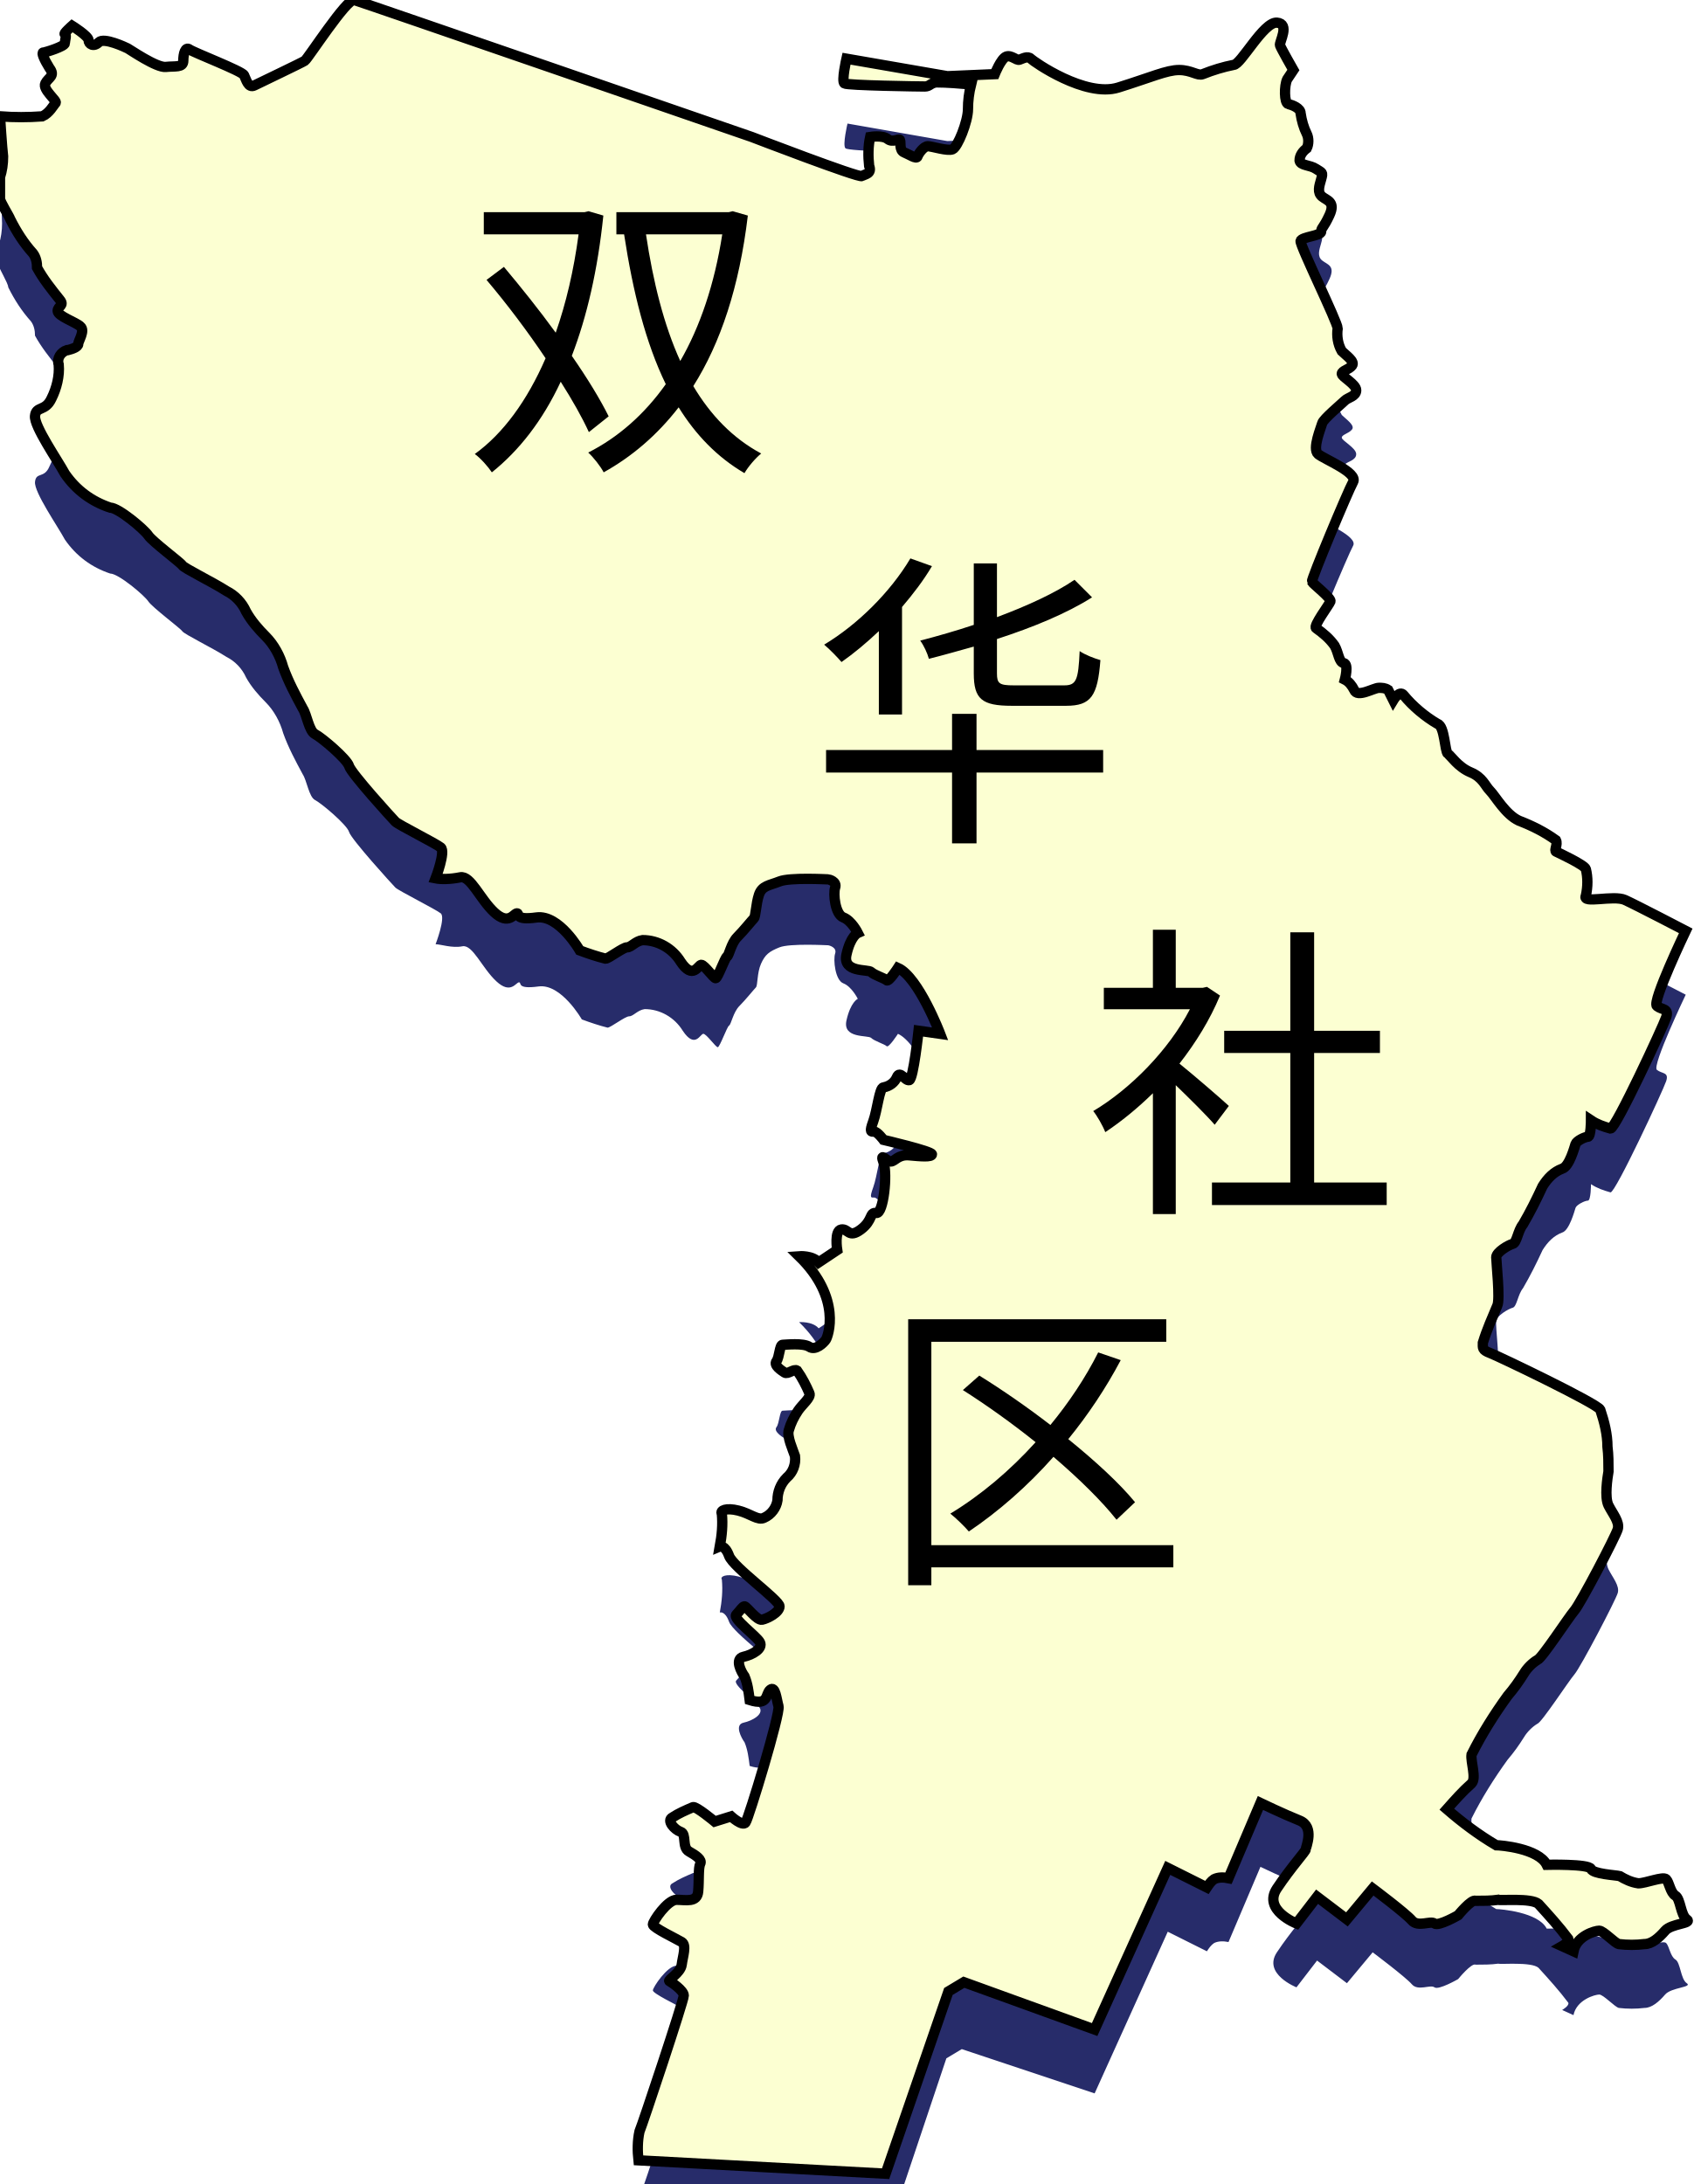
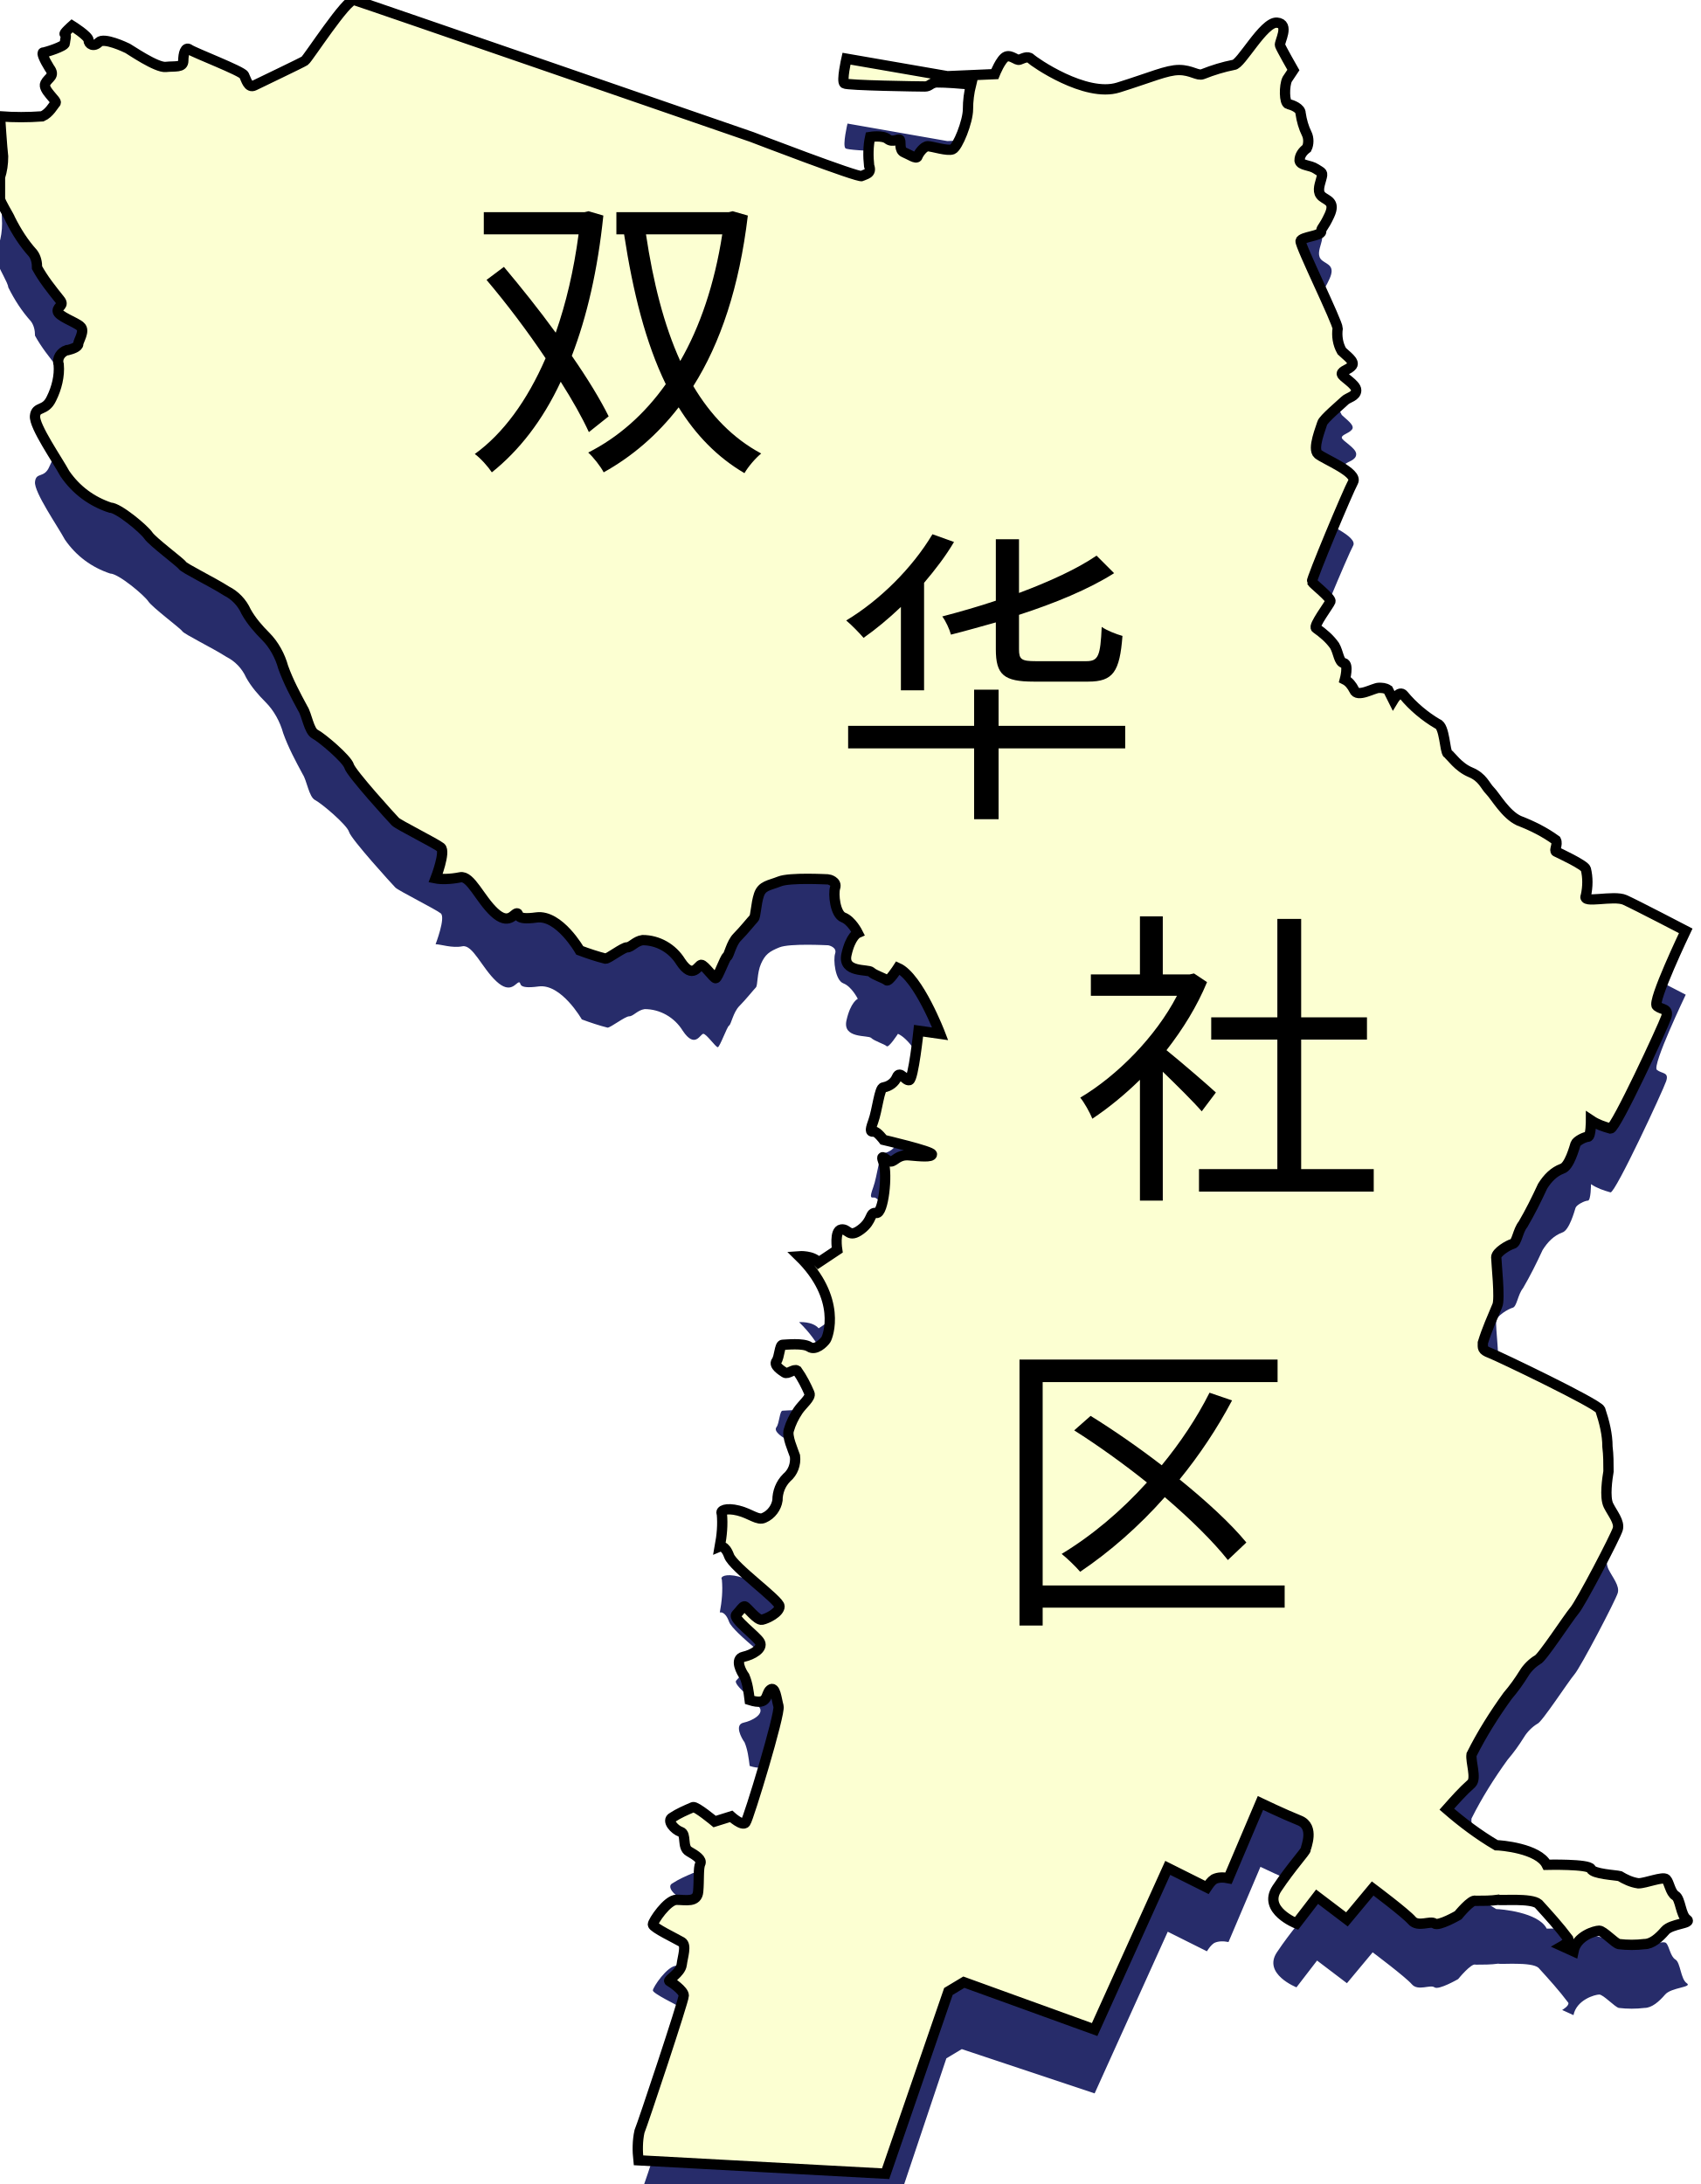
<svg xmlns="http://www.w3.org/2000/svg" version="1.1" id="图层_1" x="0px" y="0px" viewBox="0 0 165.1 212.1" style="enable-background:new 0 0 165.1 212.1;" xml:space="preserve">
  <style type="text/css">
	.st0{fill:#272C6A;}
	.st1{fill:#FCFFD2;stroke:#000000;stroke-miterlimit:10;}
	.st2{font-family:'STXingkai';}
	.st3{font-size:30px;}
</style>
  <g id="图层_1-2">
-     <path class="st0" d="M42.3,91.7c0,0,1-2.6,0.5-3s-4.1-2.2-4.4-2.5s-4.3-4.7-4.5-5.4s-2.7-2.8-3.3-3.1s-0.8-1.9-1.2-2.5   c-0.7-1.3-1.4-2.6-1.9-4c-0.3-1.1-0.9-2.2-1.7-3c-0.7-0.7-1.4-1.5-1.9-2.4c-0.4-0.9-1.1-1.6-1.9-2c-1.4-0.9-4.1-2.2-4.3-2.5   s-2.9-2.3-3.3-2.9s-2.9-2.7-3.7-2.7c-1.8-0.6-3.3-1.7-4.4-3.3c-0.7-1.3-3-4.6-2.9-5.6s0.9-0.3,1.4-1.5c0.5-1,0.8-2.2,0.7-3.3   c-0.2-0.6,0.2-1.2,0.8-1.4c0,0,0,0,0.1,0c0.4-0.1,1-0.3,1-0.6s0.7-1.3,0.2-1.7s-2.2-1-2.2-1.5s0.7-0.5,0.2-1.1   c-0.8-1-1.6-2-2.2-3.1c0-0.5-0.1-1-0.4-1.4c-0.9-1-1.6-2.1-2.2-3.3c0-0.4-0.9-1.8-0.9-2.1c0-0.7,0-1.4,0-2.1c0.2-0.6,0.3-1.3,0.3-2   C0.2,20.8,0,17.7,0,17.7c1.4,0.1,2.7,0.1,4.1,0c0.7-0.3,1.1-1.1,1.3-1.3c0.2-0.2-1.3-1.3-1-1.9s1-0.7,0.4-1.5   c-0.6-0.8-0.9-1.5-0.7-1.5c0.2,0,2.1-0.6,2.1-0.9c0-0.3,0.2-0.8,0-0.9C6.1,9.7,7,8.9,7,8.9s1.6,1,1.6,1.4s0.5,0.7,1,0.2   c0.5-0.5,2.6,0.5,2.8,0.6s2.8,1.9,3.7,1.8c0.9-0.1,1.7,0.1,1.7-0.6s0.2-1.4,0.6-1.1c0.4,0.3,5.1,2.1,5.3,2.4s0.4,1.3,1,1   s4.6-2.2,4.9-2.4s4.1-6.1,4.8-5.9S73,19.7,73,19.7s10.4,4,10.7,3.9s1-0.2,0.7-1c-0.1-0.9-0.1-1.9,0.1-2.9c0,0,1.2-0.2,1.7,0.2   c0.5,0.5,1.1-0.1,1.2,0.1s-0.1,1,0.4,1.2c0.5,0.2,1.2,0.7,1.3,0.4c0.1-0.2,0.6-1,1-1s1.9,0.5,2.4,0.3s1.5-2.7,1.5-3.9   c0-0.8,0.1-1.6,0.3-2.5c-1.1-0.1-2.2-0.2-3.3-0.1c-0.6,0.1-0.6,0.4-1.1,0.4s-7.5-0.1-7.8-0.4s0.2-2.4,0.2-2.4l9.7,1.7l4.6-0.2   c0,0,0.6-1.5,1.1-1.7c0.4-0.1,1,0.4,1.3,0.3s0.8-0.4,1.1-0.1s5.3,3.8,8.5,2.8s4.7-1.7,5.9-1.7s1.8,0.6,2.3,0.4c1-0.4,2-0.7,3-0.9   c0.7,0,2.9-4.2,4.2-4.1c1.3,0.1,0.2,1.9,0.3,2.1s1.3,2.4,1.3,2.4c-0.2,0.3-0.4,0.6-0.6,0.9c-0.3,0.6-0.3,2.3,0.1,2.4   s1.2,0.4,1.2,0.9c0.1,0.7,0.3,1.4,0.6,2c0.2,0.4,0.2,1,0,1.4c-0.4,0.3-0.7,0.7-0.7,1.2c0.1,0.5,1,0.5,1.6,0.8s0.7,0.3,0.5,1   s-0.4,1.3,0.1,1.7s1.3,0.5,0.7,1.8s-0.8,1.2-0.8,1.6s-1.9,0.5-2,0.9s3.6,7.9,3.6,8.5c-0.1,0.7,0,1.5,0.4,2.2c0.4,0.4,1.3,1,1,1.4   s-1,0.5-1,0.8s1.4,1,1.4,1.6s-0.8,0.7-1.1,1s-2.1,1.8-2.2,2.2s-1,2.5-0.4,3s3.9,1.8,3.4,2.7s-4.1,9.5-4,9.7s1.9,1.6,1.8,1.9   c-0.2,0.3-1.7,2.4-1.4,2.6c0.7,0.5,1.3,1,1.8,1.7c0.4,0.7,0.4,1.6,0.9,1.7s0.1,1.6,0.1,1.6c0.4,0.2,0.7,0.6,0.9,1   c0.3,0.8,1.9-0.2,2.4-0.2c0.3,0,0.6,0,0.9,0.2l0.5,1c0,0,0.6-1,1-0.5c0.9,1.1,2.1,2.1,3.3,2.8c0.7,0.2,0.7,2.7,1,2.9s1,1.3,2.2,1.8   s1.4,1.3,1.9,1.8s1.5,2.3,2.8,2.9c1.3,0.5,2.5,1.1,3.6,1.9c0.2,0.4-0.2,1,0,1.1s2.8,1.3,2.9,1.7c0.2,0.8,0.2,1.7,0,2.6   c-0.4,0.8,2.7-0.1,3.8,0.4s5.9,3,5.9,3s-3.3,6.9-2.8,7.3s1.2,0.2,0.9,1.1s-4.9,10.8-5.4,10.8c-0.7-0.2-1.3-0.4-1.9-0.8   c0,0,0,1.6-0.3,1.6s-1.1,0.4-1.2,0.7s-0.6,2.2-1.3,2.4c-0.8,0.3-1.4,0.9-1.9,1.7c-0.6,1.3-1.2,2.5-1.9,3.7c-0.5,0.6-0.6,1.8-1,1.9   s-1.6,0.8-1.6,1.3c-0.1,0.5,0.4,4.1,0.1,4.7c-0.5,1.2-1,2.3-1.4,3.6c0,0.5-0.1,0.7,0.7,1s10.4,4.9,10.7,5.5   c0.4,1.2,0.7,2.4,0.7,3.6c0.1,0.8,0.1,1.6,0.1,2.4c-0.1,0.6-0.4,2.5,0,3.3s1.1,1.6,0.9,2.3s-3.6,7.2-4.2,7.9s-3.2,4.7-3.6,4.8   c-0.5,0.3-1,0.8-1.3,1.3c-0.5,0.8-1,1.5-1.6,2.2c-1.3,1.8-2.5,3.7-3.5,5.7c-0.1,0.7,0.5,2.3,0,2.8c-0.9,0.8-1.6,1.6-2.4,2.5   c1.5,1.3,3.1,2.5,4.8,3.5c0.4,0,4.1,0.3,4.9,1.9c0,0,4.1-0.1,4.3,0.4s2.4,0.6,2.8,0.7c0.5,0.3,1.1,0.6,1.8,0.7   c0.7,0,2.4-0.7,2.7-0.4s0.4,1.3,0.9,1.6s0.5,1.9,1.1,2.3s-1.5,0.4-2.1,1.1s-1.3,1.3-2,1.3c-0.8,0.1-1.7,0.1-2.5,0   c-0.4-0.1-1.5-1.3-1.9-1.3s-2.2,0.5-2.5,2l-1.1-0.5c0,0,0.7-0.4,0.6-0.7c-0.9-1.2-1.9-2.3-2.9-3.4c-0.7-0.6-3.7-0.3-3.9-0.4   c-0.7,0.1-1.5,0.1-2.2,0.1c-0.4-0.2-1.7,1.4-1.7,1.4s-1.9,1.1-2.3,0.8s-1.6,0.4-2.2-0.3s-3.8-3.1-3.8-3.1l-2.5,3l-2.9-2.2l-2,2.6   c0,0-3.3-1.3-1.9-3.4s2.8-3.6,2.8-3.8s0.9-2.2-0.6-2.8s-3.8-1.7-3.8-1.7l-3.1,7.3c-0.5-0.1-1-0.1-1.4,0.1c-0.3,0.2-0.5,0.5-0.7,0.8   l-3.8-1.9l-7.1,15.7L93.4,199l-1.5,0.9L86,217.5l-24-1.3c-0.1-0.9-0.1-1.9,0.1-2.8c0.3-0.7,4.3-12.7,4.3-13.2s-1.2-1.3-1.4-1.4   s1.1-0.8,1.2-1.6s0.5-1.9,0-2.2s-2.8-1.4-2.8-1.7s1.4-2.4,2.3-2.4s2,0.3,2.1-0.8s0-2.3,0.2-2.7s-0.4-0.8-1.1-1.2s-0.2-1.7-0.8-1.9   s-1.4-1.1-0.8-1.4c0.6-0.4,1.3-0.7,2-1c0.3-0.1,2.1,1.4,2.1,1.4l1.6-0.5c0,0,1.1,1,1.4,0.6s3.4-10.6,3.2-11.3s-0.3-2-0.8-1.6   s-0.1,1.6-2,1c-0.1-0.8-0.2-1.6-0.5-2.3c-0.3-0.4-1-1.7-0.1-1.9s1.9-0.8,1.6-1.4s-2.7-2.3-2.3-2.7s0.6-0.8,0.8-0.8s1.2,1.4,1.7,1.3   s1.7-0.7,1.7-1.3s-4.5-3.8-4.9-4.9s-0.9-0.9-0.9-0.9c0.2-1.1,0.3-2.1,0.2-3.2c-0.2-0.3,0.4-0.6,1.6-0.3s1.9,1,2.5,0.7   c0.7-0.3,1.2-1,1.3-1.7c0-0.8,0.3-1.6,0.9-2.2c0.6-0.5,0.9-1.3,0.8-2.1c-0.2-0.6-0.8-1.9-0.6-2.5c0.2-0.7,0.5-1.3,0.9-1.9   c0.4-0.6,1.3-1.3,1.1-1.7c-0.3-0.7-0.7-1.5-1.2-2.2c-0.3-0.2-0.9,0.4-1.2,0.2s-1.1-0.7-0.8-1.1s0.3-1.6,0.6-1.6s2-0.2,2.6,0.2   s1.4-0.4,1.6-0.7s1.6-4-2.6-8.1c0,0,1.3-0.1,1.9,0.6l1.8-1.2c0,0-0.3-1.9,0.4-2s0.7,0.9,1.9,0s0.8-1.7,1.5-1.6s1.1-3.8,0.7-4.9   s0.3-0.1,0.7-0.1s0.7-0.7,1.8-0.6s2.2,0.2,2.2-0.1s-4.7-1.4-4.7-1.4s-0.6-0.8-0.9-0.8s-0.5,0.1-0.1-1s0.6-3.3,1-3.3   c0.6-0.1,1.1-0.5,1.3-1c0.3-0.7,0.8,0.4,1.2,0.3s0.9-4.8,0.9-4.8l2.1,0.3c0,0-2.1-5.5-4.1-6.4c0,0-0.9,1.4-1.1,1.2   s-1.2-0.5-1.5-0.8s-2.8,0.1-2.4-1.7s1.1-2.1,1.1-2.1s-0.6-1.2-1.4-1.5s-1-2.3-0.8-2.9s-0.6-0.8-0.7-0.8s-3.7-0.2-4.7,0.2   s-1.4,0.7-1.8,1.6s-0.3,2.1-0.5,2.3s-1,1.2-1.6,1.8s-0.8,1.8-1,1.9s-0.9,2.1-1.1,2.1s-1.1-1.3-1.4-1.3s-0.8,1.5-2-0.3   c-0.8-1.3-2.2-2.1-3.7-2.1c-0.7,0.1-1.1,0.7-1.5,0.7s-1.8,1.1-2.1,1.1c-0.8-0.2-1.7-0.5-2.5-0.8c0,0-2-3.5-4.2-3.2   s-1.6-0.4-1.9-0.4s-0.8,1.2-2.2-0.1s-2.3-3.6-3.3-3.4S42.8,91.7,42.3,91.7z" />
-     <path class="st1" d="M42.3,85.3c0,0,1-2.6,0.5-3s-4.1-2.2-4.4-2.5s-4.3-4.7-4.5-5.4s-2.7-2.8-3.3-3.1s-0.8-1.9-1.2-2.5   c-0.7-1.3-1.4-2.6-1.9-4c-0.3-1.1-0.9-2.2-1.7-3c-0.7-0.7-1.4-1.5-1.9-2.4c-0.4-0.9-1.1-1.6-1.9-2c-1.4-0.9-4.1-2.2-4.3-2.5   s-2.9-2.3-3.3-2.9s-2.9-2.7-3.7-2.7c-1.8-0.6-3.3-1.7-4.4-3.3c-0.7-1.3-3-4.6-2.9-5.6S4.4,40,5,38.7c0.5-1,0.8-2.2,0.7-3.3   c-0.2-0.6,0.2-1.2,0.8-1.4c0,0,0,0,0.1,0c0.4-0.1,1-0.3,1-0.6s0.7-1.3,0.2-1.7c-0.4-0.4-2.2-1-2.2-1.5s0.7-0.5,0.2-1.1   c-0.8-1-1.6-2-2.2-3.1c0-0.5-0.1-1-0.4-1.4c-0.9-1-1.6-2.1-2.2-3.3C0.9,21,0,19.6,0,19.3c0-0.7,0-1.4,0-2.1c0.2-0.6,0.3-1.3,0.3-2   C0.2,14.4,0,11.3,0,11.3c1.4,0.1,2.7,0.1,4.1,0c0.7-0.3,1.1-1.1,1.3-1.3c0.2-0.2-1.3-1.3-1-1.9s1-0.7,0.4-1.5   C4.3,5.8,4,5.1,4.2,5.1c0.2,0,2.1-0.6,2.1-0.9s0.2-0.8,0-0.9C6.1,3.3,7,2.5,7,2.5s1.6,1,1.6,1.4s0.5,0.7,1,0.2s2.6,0.5,2.8,0.6   s2.8,1.9,3.7,1.8s1.7,0.1,1.7-0.6s0.2-1.4,0.6-1.1s5.1,2.1,5.3,2.5s0.4,1.3,1,1s4.6-2.2,4.9-2.4s4.1-6.1,4.8-5.9S73,13.3,73,13.3   s10.4,4,10.7,3.8s1-0.2,0.7-1c-0.1-0.9-0.1-1.9,0.1-2.8c0,0,1.2-0.2,1.7,0.2s1.1-0.1,1.2,0.1s-0.1,1,0.4,1.2s1.2,0.7,1.3,0.4   s0.6-1,1-1s1.9,0.5,2.4,0.3s1.5-2.7,1.5-3.9c0-0.8,0.1-1.6,0.3-2.4C93.1,8.1,92,8,90.9,8c-0.6,0.1-0.6,0.4-1.1,0.4S82.3,8.3,82,8.1   s0.2-2.4,0.2-2.4L92,7.4l4.6-0.2c0,0,0.6-1.5,1.1-1.7s1,0.4,1.3,0.3s0.8-0.4,1.1-0.1s5.3,3.8,8.5,2.8s4.7-1.7,5.9-1.7   s1.8,0.6,2.3,0.4c1-0.4,2-0.7,3-0.9c0.7,0,2.9-4.2,4.2-4.1s0.2,1.9,0.3,2.2s1.3,2.4,1.3,2.4c-0.2,0.3-0.4,0.6-0.6,0.9   c-0.3,0.6-0.3,2.3,0.1,2.4s1.2,0.4,1.2,0.9c0.1,0.7,0.3,1.4,0.6,2c0.2,0.4,0.2,1,0,1.4c-0.4,0.3-0.7,0.7-0.7,1.2   c0.1,0.5,1,0.4,1.6,0.8s0.7,0.3,0.5,1s-0.4,1.3,0.1,1.7s1.3,0.5,0.7,1.8s-0.8,1.2-0.8,1.6s-1.9,0.5-2,0.9s3.6,7.9,3.6,8.5   c-0.1,0.7,0,1.5,0.4,2.2c0.4,0.4,1.3,1,1,1.4s-1,0.5-1,0.8s1.4,1,1.4,1.6s-0.8,0.7-1.1,1s-2.1,1.8-2.2,2.2s-1,2.5-0.4,3   s3.9,1.8,3.4,2.7s-4.1,9.5-4,9.7s1.9,1.6,1.8,1.9s-1.7,2.4-1.4,2.6c0.7,0.5,1.3,1,1.8,1.7c0.4,0.7,0.4,1.6,0.9,1.7s0.1,1.6,0.1,1.6   c0.4,0.2,0.7,0.6,0.9,1c0.3,0.8,1.9-0.2,2.4-0.2c0.3,0,0.6,0,0.9,0.2l0.5,1c0,0,0.6-1,1-0.5c0.9,1.1,2.1,2.1,3.3,2.8   c0.7,0.2,0.7,2.7,1,2.9s1,1.3,2.2,1.8s1.4,1.3,1.9,1.8s1.5,2.3,2.8,2.9c1.3,0.5,2.5,1.1,3.6,1.9c0.2,0.4-0.2,1,0,1.1   s2.8,1.3,2.9,1.7c0.2,0.8,0.2,1.7,0,2.6c-0.4,0.8,2.7-0.1,3.8,0.4s5.9,3,5.9,3s-3.3,6.9-2.8,7.3s1.2,0.2,0.9,1.1   s-4.9,10.8-5.4,10.8c-0.7-0.2-1.3-0.4-1.9-0.8c0,0,0,1.6-0.3,1.6s-1.1,0.4-1.2,0.7s-0.6,2.2-1.3,2.4c-0.8,0.3-1.4,0.9-1.9,1.7   c-0.6,1.3-1.2,2.5-1.9,3.7c-0.5,0.6-0.6,1.8-1,1.9s-1.6,0.8-1.6,1.3s0.4,4.1,0.1,4.7c-0.5,1.2-1,2.3-1.4,3.6c0,0.5-0.1,0.7,0.7,1   s10.4,4.9,10.7,5.5c0.4,1.2,0.7,2.4,0.7,3.6c0.1,0.8,0.1,1.6,0.1,2.4c-0.1,0.6-0.4,2.5,0,3.3s1.1,1.6,0.9,2.3s-3.6,7.2-4.2,7.9   s-3.2,4.7-3.6,4.8c-0.5,0.3-1,0.8-1.3,1.3c-0.5,0.8-1,1.5-1.6,2.2c-1.3,1.8-2.5,3.7-3.5,5.7c-0.1,0.7,0.5,2.3,0,2.8   c-0.9,0.8-1.6,1.6-2.4,2.5c1.5,1.3,3.1,2.5,4.8,3.5c0.4,0,4.1,0.3,4.9,1.9c0,0,4.1-0.1,4.3,0.4s2.4,0.6,2.8,0.7   c0.5,0.3,1.1,0.6,1.8,0.7c0.7,0,2.4-0.7,2.7-0.4s0.4,1.3,0.9,1.6s0.5,1.9,1.1,2.3s-1.5,0.4-2.1,1.1s-1.3,1.3-2,1.3   c-0.8,0.1-1.7,0.1-2.5,0c-0.4-0.1-1.5-1.3-1.9-1.3s-2.2,0.5-2.5,2l-1.1-0.5c0,0,0.7-0.4,0.6-0.7c-0.9-1.2-1.9-2.3-2.9-3.4   c-0.7-0.6-3.7-0.3-3.9-0.4c-0.7,0.1-1.5,0.1-2.2,0.1c-0.4-0.2-1.7,1.4-1.7,1.4s-1.9,1.1-2.3,0.8s-1.6,0.4-2.2-0.3s-3.8-3.1-3.8-3.1   l-2.5,3l-2.9-2.2l-2,2.6c0,0-3.3-1.3-1.9-3.4s2.8-3.6,2.8-3.8s0.9-2.2-0.6-2.8s-3.8-1.7-3.8-1.7l-3.1,7.3c-0.5-0.1-1-0.1-1.4,0.1   c-0.3,0.2-0.5,0.5-0.7,0.8l-3.8-1.9l-7.1,15.7l-12.7-4.6l-1.5,0.9L86,211.1l-24-1.3c-0.1-0.9-0.1-1.9,0.1-2.8   c0.3-0.7,4.3-12.7,4.3-13.2s-1.2-1.3-1.4-1.4s1.1-0.8,1.2-1.6s0.5-1.9,0-2.2s-2.8-1.4-2.8-1.7s1.4-2.4,2.3-2.4s2,0.3,2.1-0.8   s0-2.3,0.2-2.7s-0.4-0.8-1.1-1.2s-0.2-1.7-0.8-1.9s-1.4-1.1-0.8-1.4c0.6-0.4,1.3-0.7,2-1c0.3-0.1,2.1,1.4,2.1,1.4l1.6-0.5   c0,0,1.1,1,1.4,0.6s3.4-10.6,3.2-11.3s-0.3-2-0.8-1.6s-0.1,1.6-2,1c-0.1-0.8-0.2-1.6-0.5-2.3c-0.3-0.4-1-1.7-0.1-1.9   s1.9-0.8,1.6-1.4s-2.7-2.3-2.3-2.7s0.6-0.8,0.8-0.8s1.2,1.4,1.7,1.3s1.7-0.7,1.7-1.3s-4.5-3.8-4.9-4.9s-0.9-0.9-0.9-0.9   c0.2-1.1,0.3-2.1,0.2-3.2c-0.2-0.3,0.4-0.6,1.6-0.3s1.9,1,2.5,0.7c0.7-0.3,1.2-1,1.3-1.7c0-0.8,0.3-1.6,0.9-2.2   c0.6-0.5,0.9-1.3,0.8-2.1c-0.2-0.6-0.8-1.9-0.6-2.5c0.2-0.7,0.5-1.3,0.9-1.9c0.4-0.6,1.3-1.3,1.1-1.7c-0.3-0.7-0.7-1.5-1.2-2.2   c-0.3-0.2-0.9,0.4-1.2,0.2s-1.1-0.7-0.8-1.1s0.3-1.6,0.6-1.6s2-0.2,2.6,0.2s1.4-0.4,1.6-0.7s1.6-4-2.6-8.1c0,0,1.3-0.1,1.9,0.6   l1.8-1.2c0,0-0.3-1.9,0.4-2s0.7,0.9,1.9,0s0.8-1.7,1.5-1.6s1.1-3.8,0.7-4.9s0.3-0.1,0.7-0.1s0.7-0.7,1.8-0.6s2.2,0.2,2.2-0.1   s-4.7-1.4-4.7-1.4s-0.6-0.8-0.9-0.8s-0.5,0.1-0.1-1s0.6-3.3,1-3.3c0.6-0.1,1.1-0.5,1.3-1c0.3-0.7,0.8,0.4,1.2,0.3s0.9-4.8,0.9-4.8   l2.1,0.3c0,0-2.1-5.5-4.1-6.4c0,0-0.9,1.4-1.1,1.2s-1.2-0.5-1.5-0.8s-2.8,0.1-2.4-1.7s1.1-2.1,1.1-2.1s-0.6-1.2-1.4-1.5   s-1-2.3-0.8-2.9s-0.6-0.8-0.7-0.8s-3.7-0.2-4.7,0.2S74,86,73.7,86.9s-0.3,2.1-0.5,2.3s-1,1.2-1.6,1.8s-0.8,1.8-1,1.9   s-0.9,2.1-1.1,2.1s-1.1-1.3-1.4-1.3s-0.8,1.5-2-0.3c-0.8-1.3-2.2-2.1-3.7-2.1c-0.7,0.1-1.1,0.7-1.5,0.7s-1.8,1.1-2.1,1.1   c-0.8-0.2-1.7-0.5-2.5-0.8c0,0-2-3.5-4.2-3.2s-1.6-0.4-1.9-0.4s-0.8,1.2-2.2-0.1s-2.3-3.6-3.3-3.4S42.8,85.4,42.3,85.3z" />
+     <path class="st0" d="M42.3,91.7c0,0,1-2.6,0.5-3s-4.1-2.2-4.4-2.5s-4.3-4.7-4.5-5.4s-2.7-2.8-3.3-3.1s-0.8-1.9-1.2-2.5   c-0.7-1.3-1.4-2.6-1.9-4c-0.3-1.1-0.9-2.2-1.7-3c-0.7-0.7-1.4-1.5-1.9-2.4c-0.4-0.9-1.1-1.6-1.9-2c-1.4-0.9-4.1-2.2-4.3-2.5   s-2.9-2.3-3.3-2.9s-2.9-2.7-3.7-2.7c-1.8-0.6-3.3-1.7-4.4-3.3c-0.7-1.3-3-4.6-2.9-5.6s0.9-0.3,1.4-1.5c0.5-1,0.8-2.2,0.7-3.3   c-0.2-0.6,0.2-1.2,0.8-1.4c0,0,0,0,0.1,0c0.4-0.1,1-0.3,1-0.6s0.7-1.3,0.2-1.7s-2.2-1-2.2-1.5s0.7-0.5,0.2-1.1   c-0.8-1-1.6-2-2.2-3.1c0-0.5-0.1-1-0.4-1.4c-0.9-1-1.6-2.1-2.2-3.3c0-0.4-0.9-1.8-0.9-2.1c0-0.7,0-1.4,0-2.1c0.2-0.6,0.3-1.3,0.3-2   c0-0.9-0.2-4-0.2-4c1.4,0.1,2.7,0.1,4.1,0c0.7-0.3,1.1-1.1,1.3-1.3c0.2-0.2-1.3-1.3-1-1.9s1-0.7,0.4-1.5s-0.9-1.5-0.7-1.5   c0.2,0,2.1-0.6,2.1-0.9c0-0.3,0.2-0.8,0-0.9C6.1,9.7,7,8.9,7,8.9s1.6,1,1.6,1.4s0.5,0.7,1,0.2s2.6,0.5,2.8,0.6s2.8,1.9,3.7,1.8   c0.9-0.1,1.7,0.1,1.7-0.6s0.2-1.4,0.6-1.1c0.4,0.3,5.1,2.1,5.3,2.4s0.4,1.3,1,1s4.6-2.2,4.9-2.4s4.1-6.1,4.8-5.9S73,19.7,73,19.7   s10.4,4,10.7,3.9s1-0.2,0.7-1c-0.1-0.9-0.1-1.9,0.1-2.9c0,0,1.2-0.2,1.7,0.2c0.5,0.5,1.1-0.1,1.2,0.1s-0.1,1,0.4,1.2   s1.2,0.7,1.3,0.4c0.1-0.2,0.6-1,1-1s1.9,0.5,2.4,0.3S94,18.2,94,17c0-0.8,0.1-1.6,0.3-2.5c-1.1-0.1-2.2-0.2-3.3-0.1   c-0.6,0.1-0.6,0.4-1.1,0.4s-7.5-0.1-7.8-0.4s0.2-2.4,0.2-2.4l9.7,1.7l4.6-0.2c0,0,0.6-1.5,1.1-1.7c0.4-0.1,1,0.4,1.3,0.3   s0.8-0.4,1.1-0.1s5.3,3.8,8.5,2.8s4.7-1.7,5.9-1.7s1.8,0.6,2.3,0.4c1-0.4,2-0.7,3-0.9c0.7,0,2.9-4.2,4.2-4.1   c1.3,0.1,0.2,1.9,0.3,2.1s1.3,2.4,1.3,2.4c-0.2,0.3-0.4,0.6-0.6,0.9c-0.3,0.6-0.3,2.3,0.1,2.4s1.2,0.4,1.2,0.9   c0.1,0.7,0.3,1.4,0.6,2c0.2,0.4,0.2,1,0,1.4c-0.4,0.3-0.7,0.7-0.7,1.2c0.1,0.5,1,0.5,1.6,0.8c0.6,0.3,0.7,0.3,0.5,1   s-0.4,1.3,0.1,1.7c0.5,0.4,1.3,0.5,0.7,1.8s-0.8,1.2-0.8,1.6s-1.9,0.5-2,0.9s3.6,7.9,3.6,8.5c-0.1,0.7,0,1.5,0.4,2.2   c0.4,0.4,1.3,1,1,1.4s-1,0.5-1,0.8s1.4,1,1.4,1.6s-0.8,0.7-1.1,1s-2.1,1.8-2.2,2.2s-1,2.5-0.4,3s3.9,1.8,3.4,2.7s-4.1,9.5-4,9.7   s1.9,1.6,1.8,1.9c-0.2,0.3-1.7,2.4-1.4,2.6c0.7,0.5,1.3,1,1.8,1.7c0.4,0.7,0.4,1.6,0.9,1.7s0.1,1.6,0.1,1.6c0.4,0.2,0.7,0.6,0.9,1   c0.3,0.8,1.9-0.2,2.4-0.2c0.3,0,0.6,0,0.9,0.2l0.5,1c0,0,0.6-1,1-0.5c0.9,1.1,2.1,2.1,3.3,2.8c0.7,0.2,0.7,2.7,1,2.9s1,1.3,2.2,1.8   s1.4,1.3,1.9,1.8s1.5,2.3,2.8,2.9c1.3,0.5,2.5,1.1,3.6,1.9c0.2,0.4-0.2,1,0,1.1s2.8,1.3,2.9,1.7c0.2,0.8,0.2,1.7,0,2.6   c-0.4,0.8,2.7-0.1,3.8,0.4s5.9,3,5.9,3s-3.3,6.9-2.8,7.3s1.2,0.2,0.9,1.1s-4.9,10.8-5.4,10.8c-0.7-0.2-1.3-0.4-1.9-0.8   c0,0,0,1.6-0.3,1.6s-1.1,0.4-1.2,0.7s-0.6,2.2-1.3,2.4c-0.8,0.3-1.4,0.9-1.9,1.7c-0.6,1.3-1.2,2.5-1.9,3.7c-0.5,0.6-0.6,1.8-1,1.9   s-1.6,0.8-1.6,1.3c-0.1,0.5,0.4,4.1,0.1,4.7c-0.5,1.2-1,2.3-1.4,3.6c0,0.5-0.1,0.7,0.7,1s10.4,4.9,10.7,5.5   c0.4,1.2,0.7,2.4,0.7,3.6c0.1,0.8,0.1,1.6,0.1,2.4c-0.1,0.6-0.4,2.5,0,3.3s1.1,1.6,0.9,2.3s-3.6,7.2-4.2,7.9s-3.2,4.7-3.6,4.8   c-0.5,0.3-1,0.8-1.3,1.3c-0.5,0.8-1,1.5-1.6,2.2c-1.3,1.8-2.5,3.7-3.5,5.7c-0.1,0.7,0.5,2.3,0,2.8c-0.9,0.8-1.6,1.6-2.4,2.5   c1.5,1.3,3.1,2.5,4.8,3.5c0.4,0,4.1,0.3,4.9,1.9c0,0,4.1-0.1,4.3,0.4s2.4,0.6,2.8,0.7c0.5,0.3,1.1,0.6,1.8,0.7   c0.7,0,2.4-0.7,2.7-0.4s0.4,1.3,0.9,1.6s0.5,1.9,1.1,2.3s-1.5,0.4-2.1,1.1s-1.3,1.3-2,1.3c-0.8,0.1-1.7,0.1-2.5,0   c-0.4-0.1-1.5-1.3-1.9-1.3s-2.2,0.5-2.5,2l-1.1-0.5c0,0,0.7-0.4,0.6-0.7c-0.9-1.2-1.9-2.3-2.9-3.4c-0.7-0.6-3.7-0.3-3.9-0.4   c-0.7,0.1-1.5,0.1-2.2,0.1c-0.4-0.2-1.7,1.4-1.7,1.4s-1.9,1.1-2.3,0.8s-1.6,0.4-2.2-0.3s-3.8-3.1-3.8-3.1l-2.5,3l-2.9-2.2l-2,2.6   c0,0-3.3-1.3-1.9-3.4s2.8-3.6,2.8-3.8s0.9-2.2-0.6-2.8s-3.8-1.7-3.8-1.7l-3.1,7.3c-0.5-0.1-1-0.1-1.4,0.1c-0.3,0.2-0.5,0.5-0.7,0.8   l-3.8-1.9l-7.1,15.7L93.4,199l-1.5,0.9L86,217.5l-24-1.3c-0.1-0.9-0.1-1.9,0.1-2.8c0.3-0.7,4.3-12.7,4.3-13.2s-1.2-1.3-1.4-1.4   s1.1-0.8,1.2-1.6s0.5-1.9,0-2.2s-2.8-1.4-2.8-1.7s1.4-2.4,2.3-2.4s2,0.3,2.1-0.8s0-2.3,0.2-2.7s-0.4-0.8-1.1-1.2s-0.2-1.7-0.8-1.9   s-1.4-1.1-0.8-1.4c0.6-0.4,1.3-0.7,2-1c0.3-0.1,2.1,1.4,2.1,1.4l1.6-0.5c0,0,1.1,1,1.4,0.6s3.4-10.6,3.2-11.3s-0.3-2-0.8-1.6   s-0.1,1.6-2,1c-0.1-0.8-0.2-1.6-0.5-2.3c-0.3-0.4-1-1.7-0.1-1.9s1.9-0.8,1.6-1.4s-2.7-2.3-2.3-2.7s0.6-0.8,0.8-0.8s1.2,1.4,1.7,1.3   s1.7-0.7,1.7-1.3s-4.5-3.8-4.9-4.9s-0.9-0.9-0.9-0.9c0.2-1.1,0.3-2.1,0.2-3.2c-0.2-0.3,0.4-0.6,1.6-0.3s1.9,1,2.5,0.7   c0.7-0.3,1.2-1,1.3-1.7c0-0.8,0.3-1.6,0.9-2.2c0.6-0.5,0.9-1.3,0.8-2.1c-0.2-0.6-0.8-1.9-0.6-2.5c0.2-0.7,0.5-1.3,0.9-1.9   c0.4-0.6,1.3-1.3,1.1-1.7c-0.3-0.7-0.7-1.5-1.2-2.2c-0.3-0.2-0.9,0.4-1.2,0.2s-1.1-0.7-0.8-1.1s0.3-1.6,0.6-1.6s2-0.2,2.6,0.2   s1.4-0.4,1.6-0.7s1.6-4-2.6-8.1c0,0,1.3-0.1,1.9,0.6l1.8-1.2c0,0-0.3-1.9,0.4-2s0.7,0.9,1.9,0s0.8-1.7,1.5-1.6s1.1-3.8,0.7-4.9   s0.3-0.1,0.7-0.1s0.7-0.7,1.8-0.6s2.2,0.2,2.2-0.1s-4.7-1.4-4.7-1.4s-0.6-0.8-0.9-0.8s-0.5,0.1-0.1-1s0.6-3.3,1-3.3   c0.6-0.1,1.1-0.5,1.3-1c0.3-0.7,0.8,0.4,1.2,0.3s0.9-4.8,0.9-4.8l2.1,0.3c0,0-2.1-5.5-4.1-6.4c0,0-0.9,1.4-1.1,1.2   s-1.2-0.5-1.5-0.8s-2.8,0.1-2.4-1.7s1.1-2.1,1.1-2.1s-0.6-1.2-1.4-1.5s-1-2.3-0.8-2.9s-0.6-0.8-0.7-0.8s-3.7-0.2-4.7,0.2   s-1.4,0.7-1.8,1.6s-0.3,2.1-0.5,2.3s-1,1.2-1.6,1.8s-0.8,1.8-1,1.9s-0.9,2.1-1.1,2.1s-1.1-1.3-1.4-1.3s-0.8,1.5-2-0.3   c-0.8-1.3-2.2-2.1-3.7-2.1c-0.7,0.1-1.1,0.7-1.5,0.7s-1.8,1.1-2.1,1.1c-0.8-0.2-1.7-0.5-2.5-0.8c0,0-2-3.5-4.2-3.2   s-1.6-0.4-1.9-0.4s-0.8,1.2-2.2-0.1s-2.3-3.6-3.3-3.4S42.8,91.7,42.3,91.7z" />
+     <path class="st1" d="M42.3,85.3c0,0,1-2.6,0.5-3s-4.1-2.2-4.4-2.5s-4.3-4.7-4.5-5.4s-2.7-2.8-3.3-3.1s-0.8-1.9-1.2-2.5   c-0.7-1.3-1.4-2.6-1.9-4c-0.3-1.1-0.9-2.2-1.7-3c-0.7-0.7-1.4-1.5-1.9-2.4c-0.4-0.9-1.1-1.6-1.9-2c-1.4-0.9-4.1-2.2-4.3-2.5   s-2.9-2.3-3.3-2.9s-2.9-2.7-3.7-2.7c-1.8-0.6-3.3-1.7-4.4-3.3c-0.7-1.3-3-4.6-2.9-5.6s1-0.4,1.6-1.7c0.5-1,0.8-2.2,0.7-3.3   c-0.2-0.6,0.2-1.2,0.8-1.4c0,0,0,0,0.1,0c0.4-0.1,1-0.3,1-0.6s0.7-1.3,0.2-1.7c-0.4-0.4-2.2-1-2.2-1.5s0.7-0.5,0.2-1.1   c-0.8-1-1.6-2-2.2-3.1c0-0.5-0.1-1-0.4-1.4c-0.9-1-1.6-2.1-2.2-3.3c-0.1-0.3-1-1.7-1-2c0-0.7,0-1.4,0-2.1c0.2-0.6,0.3-1.3,0.3-2   C0.2,14.4,0,11.3,0,11.3c1.4,0.1,2.7,0.1,4.1,0C4.8,11,5.2,10.2,5.4,10s-1.3-1.3-1-1.9s1-0.7,0.4-1.5C4.3,5.8,4,5.1,4.2,5.1   s2.1-0.6,2.1-0.9s0.2-0.8,0-0.9C6.1,3.3,7,2.5,7,2.5s1.6,1,1.6,1.4s0.5,0.7,1,0.2s2.6,0.5,2.8,0.6s2.8,1.9,3.7,1.8s1.7,0.1,1.7-0.6   s0.2-1.4,0.6-1.1s5.1,2.1,5.3,2.5s0.4,1.3,1,1s4.6-2.2,4.9-2.4s4.1-6.1,4.8-5.9S73,13.3,73,13.3s10.4,4,10.7,3.8s1-0.2,0.7-1   c-0.1-0.9-0.1-1.9,0.1-2.8c0,0,1.2-0.2,1.7,0.2s1.1-0.1,1.2,0.1s-0.1,1,0.4,1.2s1.2,0.7,1.3,0.4s0.6-1,1-1s1.9,0.5,2.4,0.3   s1.5-2.7,1.5-3.9c0-0.8,0.1-1.6,0.3-2.4C93.1,8.1,92,8,90.9,8c-0.6,0.1-0.6,0.4-1.1,0.4S82.3,8.3,82,8.1s0.2-2.4,0.2-2.4L92,7.4   l4.6-0.2c0,0,0.6-1.5,1.1-1.7s1,0.4,1.3,0.3s0.8-0.4,1.1-0.1s5.3,3.8,8.5,2.8s4.7-1.7,5.9-1.7s1.8,0.6,2.3,0.4c1-0.4,2-0.7,3-0.9   c0.7,0,2.9-4.2,4.2-4.1s0.2,1.9,0.3,2.2s1.3,2.4,1.3,2.4c-0.2,0.3-0.4,0.6-0.6,0.9c-0.3,0.6-0.3,2.3,0.1,2.4s1.2,0.4,1.2,0.9   c0.1,0.7,0.3,1.4,0.6,2c0.2,0.4,0.2,1,0,1.4c-0.4,0.3-0.7,0.7-0.7,1.2c0.1,0.5,1,0.4,1.6,0.8c0.6,0.4,0.7,0.3,0.5,1   s-0.4,1.3,0.1,1.7c0.5,0.4,1.3,0.5,0.7,1.8s-0.8,1.2-0.8,1.6s-1.9,0.5-2,0.9s3.6,7.9,3.6,8.5c-0.1,0.7,0,1.5,0.4,2.2   c0.4,0.4,1.3,1,1,1.4s-1,0.5-1,0.8s1.4,1,1.4,1.6s-0.8,0.7-1.1,1s-2.1,1.8-2.2,2.2s-1,2.5-0.4,3s3.9,1.8,3.4,2.7s-4.1,9.5-4,9.7   s1.9,1.6,1.8,1.9s-1.7,2.4-1.4,2.6c0.7,0.5,1.3,1,1.8,1.7c0.4,0.7,0.4,1.6,0.9,1.7s0.1,1.6,0.1,1.6c0.4,0.2,0.7,0.6,0.9,1   c0.3,0.8,1.9-0.2,2.4-0.2c0.3,0,0.6,0,0.9,0.2l0.5,1c0,0,0.6-1,1-0.5c0.9,1.1,2.1,2.1,3.3,2.8c0.7,0.2,0.7,2.7,1,2.9s1,1.3,2.2,1.8   s1.4,1.3,1.9,1.8s1.5,2.3,2.8,2.9c1.3,0.5,2.5,1.1,3.6,1.9c0.2,0.4-0.2,1,0,1.1s2.8,1.3,2.9,1.7c0.2,0.8,0.2,1.7,0,2.6   c-0.4,0.8,2.7-0.1,3.8,0.4s5.9,3,5.9,3s-3.3,6.9-2.8,7.3s1.2,0.2,0.9,1.1s-4.9,10.8-5.4,10.8c-0.7-0.2-1.3-0.4-1.9-0.8   c0,0,0,1.6-0.3,1.6s-1.1,0.4-1.2,0.7s-0.6,2.2-1.3,2.4c-0.8,0.3-1.4,0.9-1.9,1.7c-0.6,1.3-1.2,2.5-1.9,3.7c-0.5,0.6-0.6,1.8-1,1.9   s-1.6,0.8-1.6,1.3s0.4,4.1,0.1,4.7c-0.5,1.2-1,2.3-1.4,3.6c0,0.5-0.1,0.7,0.7,1s10.4,4.9,10.7,5.5c0.4,1.2,0.7,2.4,0.7,3.6   c0.1,0.8,0.1,1.6,0.1,2.4c-0.1,0.6-0.4,2.5,0,3.3s1.1,1.6,0.9,2.3s-3.6,7.2-4.2,7.9s-3.2,4.7-3.6,4.8c-0.5,0.3-1,0.8-1.3,1.3   c-0.5,0.8-1,1.5-1.6,2.2c-1.3,1.8-2.5,3.7-3.5,5.7c-0.1,0.7,0.5,2.3,0,2.8c-0.9,0.8-1.6,1.6-2.4,2.5c1.5,1.3,3.1,2.5,4.8,3.5   c0.4,0,4.1,0.3,4.9,1.9c0,0,4.1-0.1,4.3,0.4s2.4,0.6,2.8,0.7c0.5,0.3,1.1,0.6,1.8,0.7c0.7,0,2.4-0.7,2.7-0.4s0.4,1.3,0.9,1.6   s0.5,1.9,1.1,2.3s-1.5,0.4-2.1,1.1s-1.3,1.3-2,1.3c-0.8,0.1-1.7,0.1-2.5,0c-0.4-0.1-1.5-1.3-1.9-1.3s-2.2,0.5-2.5,2l-1.1-0.5   c0,0,0.7-0.4,0.6-0.7c-0.9-1.2-1.9-2.3-2.9-3.4c-0.7-0.6-3.7-0.3-3.9-0.4c-0.7,0.1-1.5,0.1-2.2,0.1c-0.4-0.2-1.7,1.4-1.7,1.4   s-1.9,1.1-2.3,0.8s-1.6,0.4-2.2-0.3s-3.8-3.1-3.8-3.1l-2.5,3l-2.9-2.2l-2,2.6c0,0-3.3-1.3-1.9-3.4s2.8-3.6,2.8-3.8s0.9-2.2-0.6-2.8   s-3.8-1.7-3.8-1.7l-3.1,7.3c-0.5-0.1-1-0.1-1.4,0.1c-0.3,0.2-0.5,0.5-0.7,0.8l-3.8-1.9l-7.1,15.7l-12.7-4.6l-1.5,0.9L86,211.1   l-24-1.3c-0.1-0.9-0.1-1.9,0.1-2.8c0.3-0.7,4.3-12.7,4.3-13.2s-1.2-1.3-1.4-1.4s1.1-0.8,1.2-1.6s0.5-1.9,0-2.2s-2.8-1.4-2.8-1.7   s1.4-2.4,2.3-2.4s2,0.3,2.1-0.8s0-2.3,0.2-2.7s-0.4-0.8-1.1-1.2s-0.2-1.7-0.8-1.9s-1.4-1.1-0.8-1.4c0.6-0.4,1.3-0.7,2-1   c0.3-0.1,2.1,1.4,2.1,1.4l1.6-0.5c0,0,1.1,1,1.4,0.6s3.4-10.6,3.2-11.3s-0.3-2-0.8-1.6s-0.1,1.6-2,1c-0.1-0.8-0.2-1.6-0.5-2.3   c-0.3-0.4-1-1.7-0.1-1.9s1.9-0.8,1.6-1.4s-2.7-2.3-2.3-2.7s0.6-0.8,0.8-0.8s1.2,1.4,1.7,1.3s1.7-0.7,1.7-1.3s-4.5-3.8-4.9-4.9   s-0.9-0.9-0.9-0.9c0.2-1.1,0.3-2.1,0.2-3.2c-0.2-0.3,0.4-0.6,1.6-0.3s1.9,1,2.5,0.7c0.7-0.3,1.2-1,1.3-1.7c0-0.8,0.3-1.6,0.9-2.2   c0.6-0.5,0.9-1.3,0.8-2.1c-0.2-0.6-0.8-1.9-0.6-2.5c0.2-0.7,0.5-1.3,0.9-1.9c0.4-0.6,1.3-1.3,1.1-1.7c-0.3-0.7-0.7-1.5-1.2-2.2   c-0.3-0.2-0.9,0.4-1.2,0.2s-1.1-0.7-0.8-1.1s0.3-1.6,0.6-1.6s2-0.2,2.6,0.2s1.4-0.4,1.6-0.7s1.6-4-2.6-8.1c0,0,1.3-0.1,1.9,0.6   l1.8-1.2c0,0-0.3-1.9,0.4-2s0.7,0.9,1.9,0s0.8-1.7,1.5-1.6s1.1-3.8,0.7-4.9s0.3-0.1,0.7-0.1s0.7-0.7,1.8-0.6s2.2,0.2,2.2-0.1   s-4.7-1.4-4.7-1.4s-0.6-0.8-0.9-0.8s-0.5,0.1-0.1-1s0.6-3.3,1-3.3c0.6-0.1,1.1-0.5,1.3-1c0.3-0.7,0.8,0.4,1.2,0.3s0.9-4.8,0.9-4.8   l2.1,0.3c0,0-2.1-5.5-4.1-6.4c0,0-0.9,1.4-1.1,1.2s-1.2-0.5-1.5-0.8s-2.8,0.1-2.4-1.7s1.1-2.1,1.1-2.1s-0.6-1.2-1.4-1.5   s-1-2.3-0.8-2.9s-0.6-0.8-0.7-0.8s-3.7-0.2-4.7,0.2s-1.7,0.4-2,1.3s-0.3,2.1-0.5,2.3s-1,1.2-1.6,1.8s-0.8,1.8-1,1.9   S69.7,95,69.5,95s-1.1-1.3-1.4-1.3s-0.8,1.5-2-0.3c-0.8-1.3-2.2-2.1-3.7-2.1c-0.7,0.1-1.1,0.7-1.5,0.7s-1.8,1.1-2.1,1.1   c-0.8-0.2-1.7-0.5-2.5-0.8c0,0-2-3.5-4.2-3.2s-1.6-0.4-1.9-0.4s-0.8,1.2-2.2-0.1s-2.3-3.6-3.3-3.4S42.8,85.4,42.3,85.3z" />
    <text transform="matrix(1 0 0 1 45.06 43.4965)" class="st2 st3">双</text>
-     <text transform="matrix(1 0 0 1 45.06 79.4965)" class="st2 st3">     华</text>
-     <text transform="matrix(1 0 0 1 45.06 115.4965)" class="st2 st3">         社</text>
-     <text transform="matrix(1 0 0 1 45.06 151.4965)" class="st2 st3">      区</text>
+     <text transform="matrix(1 0 0 1 80.7991 77.1484)" class="st2 st3">华</text>
+     <text transform="matrix(1 0 0 1 104.2774 114.1925)" class="st2 st3">社</text>
+     <text transform="matrix(1 0 0 1 96.1904 155.4096)" class="st2 st3">区</text>
  </g>
</svg>
